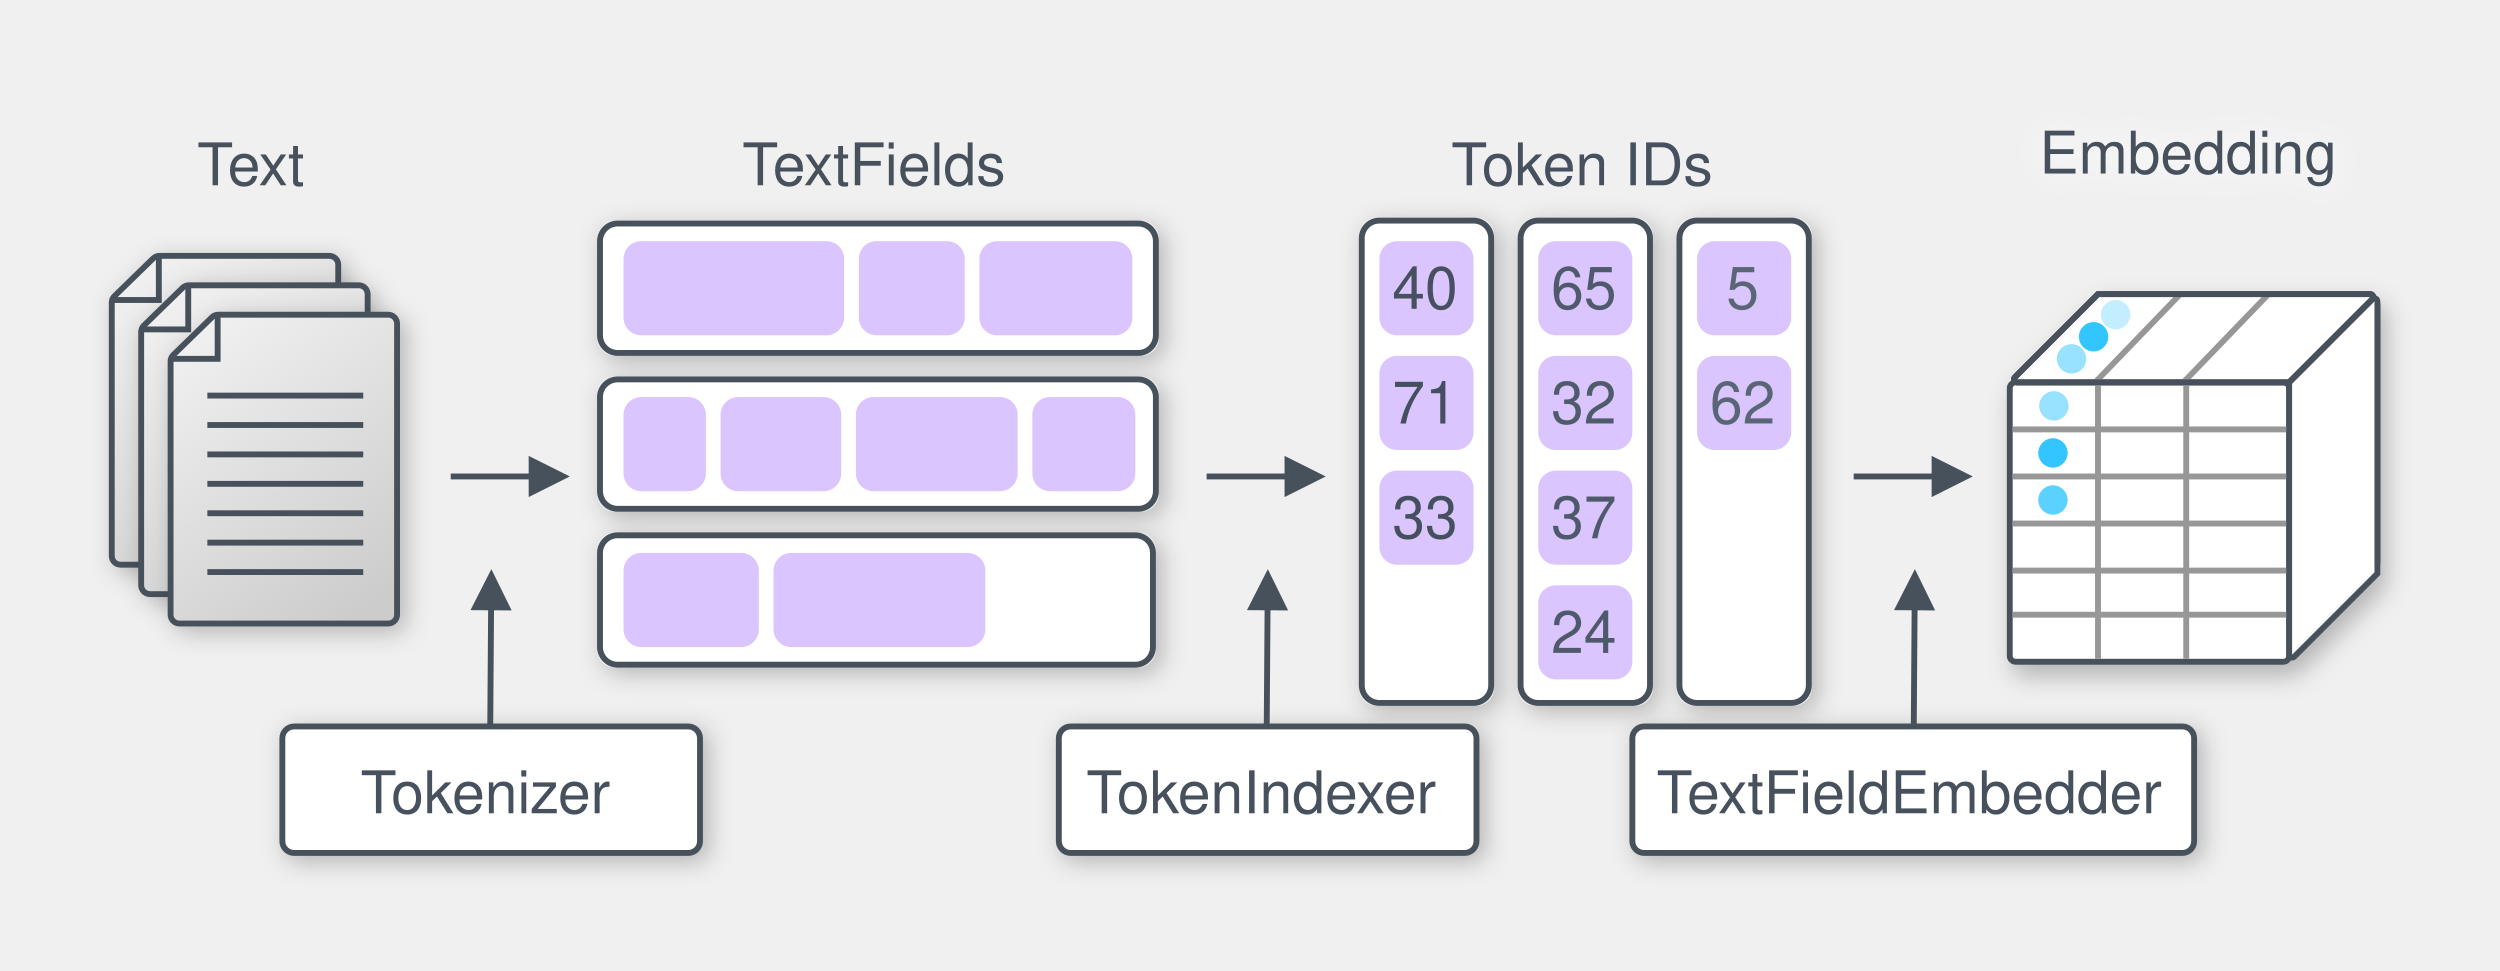
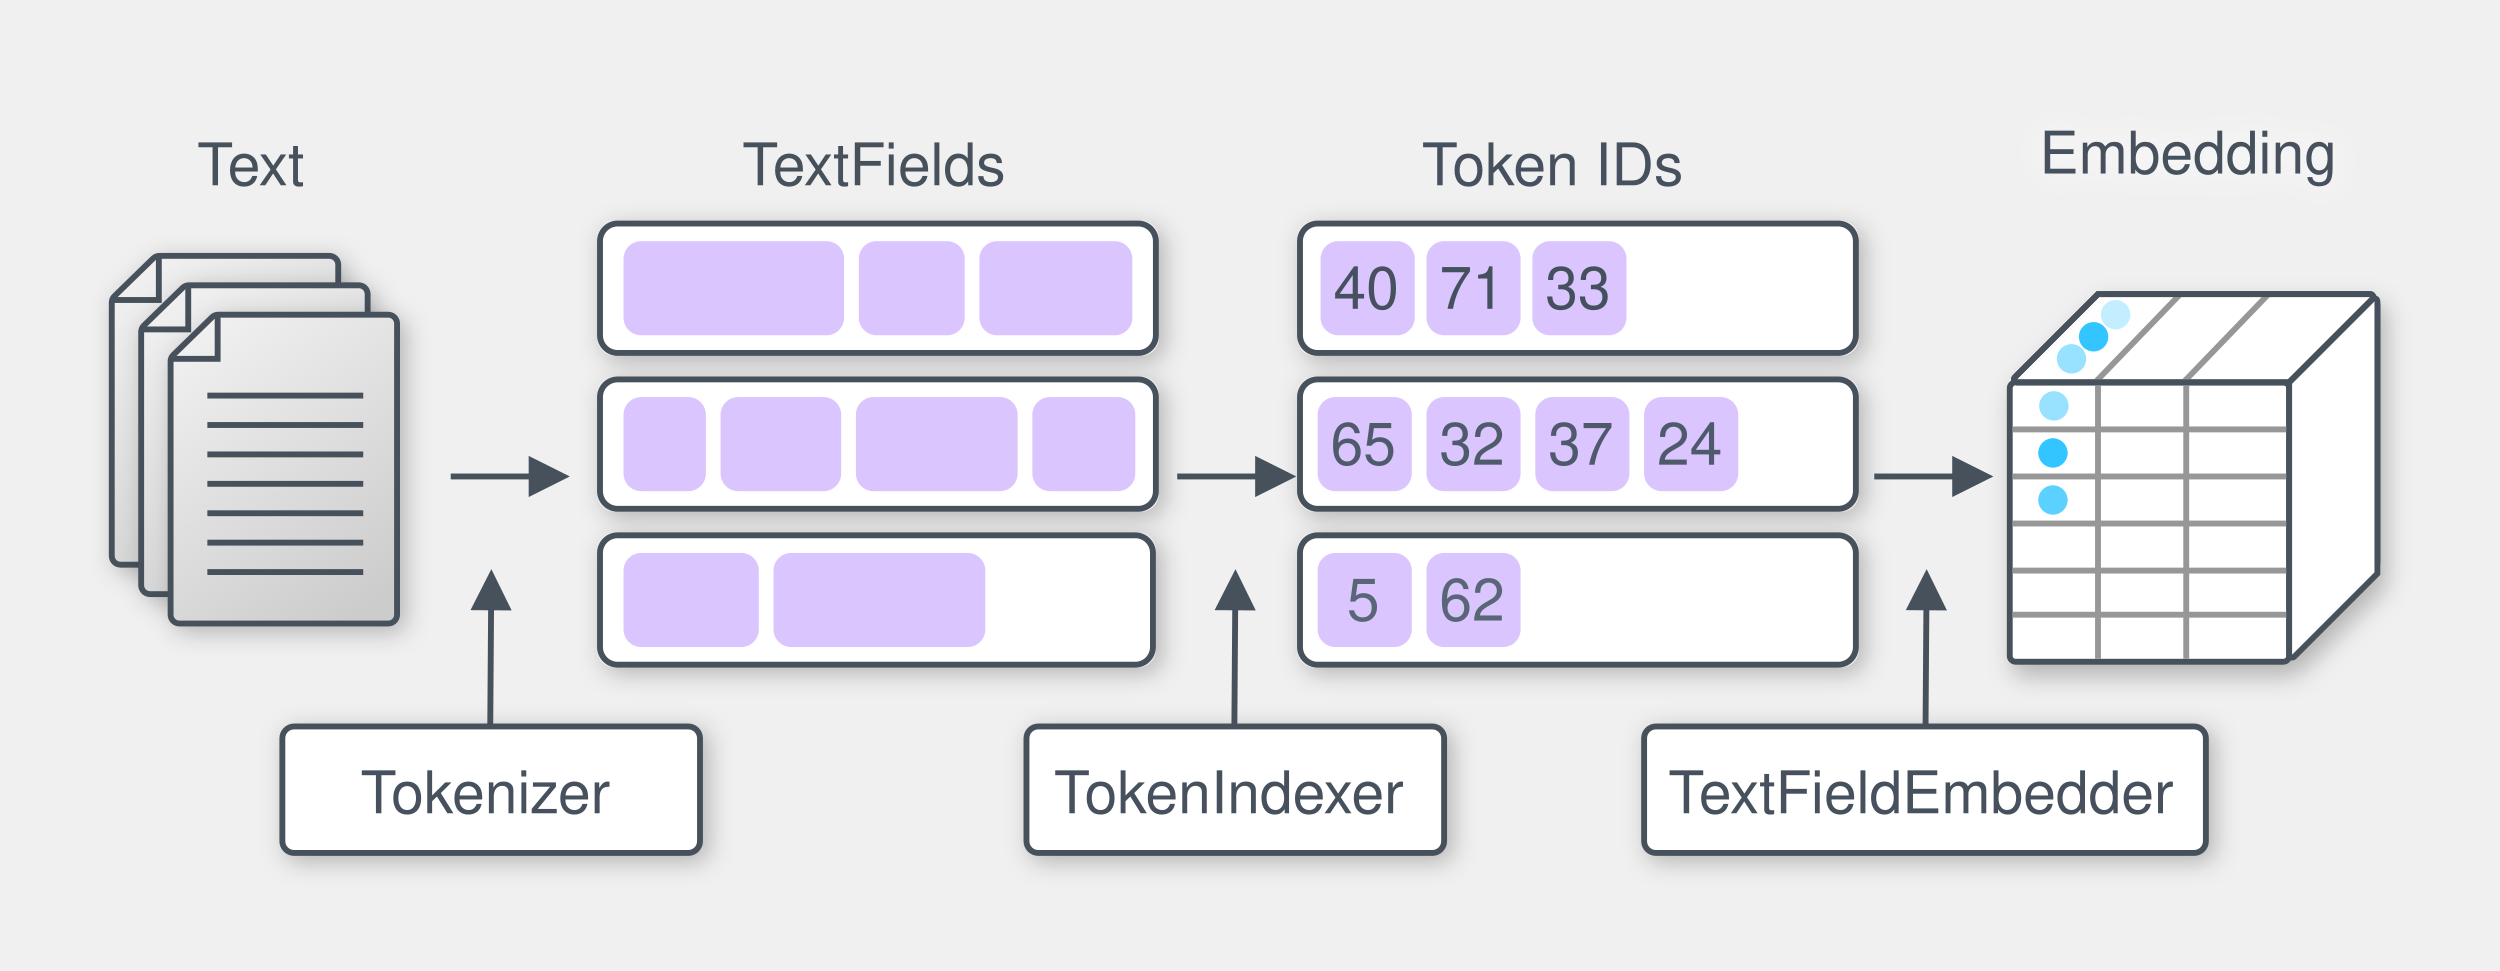
<svg xmlns="http://www.w3.org/2000/svg" xmlns:xlink="http://www.w3.org/1999/xlink" width="850px" height="330px" viewBox="0 0 850 330" version="1.1">
  <defs>
-     <rect id="path-1" x="0" y="0" width="46" height="166" rx="6" />
-     <filter x="-23.9%" y="-6.6%" width="156.5%" height="115.7%" filterUnits="objectBoundingBox" id="filter-2">
-       <feOffset dx="2" dy="2" in="SourceAlpha" result="shadowOffsetOuter1" />
-       <feGaussianBlur stdDeviation="4" in="shadowOffsetOuter1" result="shadowBlurOuter1" />
-       <feComposite in="shadowBlurOuter1" in2="SourceAlpha" operator="out" result="shadowBlurOuter1" />
-       <feColorMatrix values="0 0 0 0 0   0 0 0 0 0   0 0 0 0 0  0 0 0 0.25 0" type="matrix" in="shadowBlurOuter1" />
-     </filter>
-     <rect id="path-3" x="0" y="0" width="46" height="166" rx="6" />
-     <filter x="-23.9%" y="-6.6%" width="156.5%" height="115.7%" filterUnits="objectBoundingBox" id="filter-4">
-       <feOffset dx="2" dy="2" in="SourceAlpha" result="shadowOffsetOuter1" />
-       <feGaussianBlur stdDeviation="4" in="shadowOffsetOuter1" result="shadowBlurOuter1" />
-       <feComposite in="shadowBlurOuter1" in2="SourceAlpha" operator="out" result="shadowBlurOuter1" />
-       <feColorMatrix values="0 0 0 0 0   0 0 0 0 0   0 0 0 0 0  0 0 0 0.25 0" type="matrix" in="shadowBlurOuter1" />
-     </filter>
-     <rect id="path-5" x="0" y="0" width="46" height="166" rx="6" />
-     <filter x="-23.9%" y="-6.6%" width="156.5%" height="115.7%" filterUnits="objectBoundingBox" id="filter-6">
+     <rect id="path-1" x="0" y="0" width="191" height="46" rx="6" />
+     <filter x="-5.8%" y="-23.9%" width="113.6%" height="156.5%" filterUnits="objectBoundingBox" id="filter-2">
+       <feOffset dx="2" dy="2" in="SourceAlpha" result="shadowOffsetOuter1" />
+       <feGaussianBlur stdDeviation="4" in="shadowOffsetOuter1" result="shadowBlurOuter1" />
+       <feComposite in="shadowBlurOuter1" in2="SourceAlpha" operator="out" result="shadowBlurOuter1" />
+       <feColorMatrix values="0 0 0 0 0   0 0 0 0 0   0 0 0 0 0  0 0 0 0.25 0" type="matrix" in="shadowBlurOuter1" />
+     </filter>
+     <rect id="path-3" x="0" y="0" width="191" height="46" rx="6" />
+     <filter x="-5.8%" y="-23.9%" width="113.6%" height="156.5%" filterUnits="objectBoundingBox" id="filter-4">
+       <feOffset dx="2" dy="2" in="SourceAlpha" result="shadowOffsetOuter1" />
+       <feGaussianBlur stdDeviation="4" in="shadowOffsetOuter1" result="shadowBlurOuter1" />
+       <feComposite in="shadowBlurOuter1" in2="SourceAlpha" operator="out" result="shadowBlurOuter1" />
+       <feColorMatrix values="0 0 0 0 0   0 0 0 0 0   0 0 0 0 0  0 0 0 0.25 0" type="matrix" in="shadowBlurOuter1" />
+     </filter>
+     <rect id="path-5" x="0" y="0" width="191" height="46" rx="6" />
+     <filter x="-5.8%" y="-23.9%" width="113.6%" height="156.5%" filterUnits="objectBoundingBox" id="filter-6">
      <feOffset dx="2" dy="2" in="SourceAlpha" result="shadowOffsetOuter1" />
      <feGaussianBlur stdDeviation="4" in="shadowOffsetOuter1" result="shadowBlurOuter1" />
      <feComposite in="shadowBlurOuter1" in2="SourceAlpha" operator="out" result="shadowBlurOuter1" />
      <feColorMatrix values="0 0 0 0 0   0 0 0 0 0   0 0 0 0 0  0 0 0 0.25 0" type="matrix" in="shadowBlurOuter1" />
    </filter>
    <rect id="path-7" x="0" y="0" width="191" height="46" rx="6" />
    <filter x="-5.8%" y="-23.9%" width="113.6%" height="156.5%" filterUnits="objectBoundingBox" id="filter-8">
      <feOffset dx="2" dy="2" in="SourceAlpha" result="shadowOffsetOuter1" />
      <feGaussianBlur stdDeviation="4" in="shadowOffsetOuter1" result="shadowBlurOuter1" />
      <feComposite in="shadowBlurOuter1" in2="SourceAlpha" operator="out" result="shadowBlurOuter1" />
      <feColorMatrix values="0 0 0 0 0   0 0 0 0 0   0 0 0 0 0  0 0 0 0.25 0" type="matrix" in="shadowBlurOuter1" />
    </filter>
    <rect id="path-9" x="0" y="0" width="191" height="46" rx="6" />
    <filter x="-5.8%" y="-23.9%" width="113.6%" height="156.5%" filterUnits="objectBoundingBox" id="filter-10">
      <feOffset dx="2" dy="2" in="SourceAlpha" result="shadowOffsetOuter1" />
      <feGaussianBlur stdDeviation="4" in="shadowOffsetOuter1" result="shadowBlurOuter1" />
      <feComposite in="shadowBlurOuter1" in2="SourceAlpha" operator="out" result="shadowBlurOuter1" />
      <feColorMatrix values="0 0 0 0 0   0 0 0 0 0   0 0 0 0 0  0 0 0 0.25 0" type="matrix" in="shadowBlurOuter1" />
    </filter>
    <rect id="path-11" x="0" y="0" width="190" height="46" rx="6" />
    <filter x="-5.8%" y="-23.9%" width="113.7%" height="156.5%" filterUnits="objectBoundingBox" id="filter-12">
      <feOffset dx="2" dy="2" in="SourceAlpha" result="shadowOffsetOuter1" />
      <feGaussianBlur stdDeviation="4" in="shadowOffsetOuter1" result="shadowBlurOuter1" />
      <feComposite in="shadowBlurOuter1" in2="SourceAlpha" operator="out" result="shadowBlurOuter1" />
      <feColorMatrix values="0 0 0 0 0   0 0 0 0 0   0 0 0 0 0  0 0 0 0.25 0" type="matrix" in="shadowBlurOuter1" />
    </filter>
    <filter x="-19.2%" y="-19.2%" width="138.4%" height="138.4%" filterUnits="objectBoundingBox" id="filter-13">
      <feOffset dx="2" dy="4" in="SourceAlpha" result="shadowOffsetOuter1" />
      <feGaussianBlur stdDeviation="4" in="shadowOffsetOuter1" result="shadowBlurOuter1" />
      <feColorMatrix values="0 0 0 0 0   0 0 0 0 0   0 0 0 0 0  0 0 0 0.25 0" type="matrix" in="shadowBlurOuter1" result="shadowMatrixOuter1" />
      <feMerge>
        <feMergeNode in="shadowMatrixOuter1" />
        <feMergeNode in="SourceGraphic" />
      </feMerge>
    </filter>
    <text id="text-14" font-family="Helvetica" font-size="20" font-weight="normal" fill="#46515D">
      <tspan x="693.409" y="59">Embedding</tspan>
    </text>
    <filter x="-14.7%" y="-62.5%" width="129.4%" height="225.0%" filterUnits="objectBoundingBox" id="filter-15">
      <feOffset dx="0" dy="0" in="SourceAlpha" result="shadowOffsetOuter1" />
      <feGaussianBlur stdDeviation="5" in="shadowOffsetOuter1" result="shadowBlurOuter1" />
      <feColorMatrix values="0 0 0 0 1   0 0 0 0 1   0 0 0 0 1  0 0 0 1 0" type="matrix" in="shadowBlurOuter1" />
    </filter>
    <filter x="-25.3%" y="-18.7%" width="150.6%" height="137.4%" filterUnits="objectBoundingBox" id="filter-16">
      <feOffset dx="2" dy="2" in="SourceAlpha" result="shadowOffsetOuter1" />
      <feGaussianBlur stdDeviation="4" in="shadowOffsetOuter1" result="shadowBlurOuter1" />
      <feColorMatrix values="0 0 0 0 0   0 0 0 0 0   0 0 0 0 0  0 0 0 0.25 0" type="matrix" in="shadowBlurOuter1" result="shadowMatrixOuter1" />
      <feMerge>
        <feMergeNode in="shadowMatrixOuter1" />
        <feMergeNode in="SourceGraphic" />
      </feMerge>
    </filter>
    <linearGradient x1="22.744%" y1="0%" x2="77.256%" y2="100%" id="linearGradient-17">
      <stop stop-color="#F0F0F0" offset="0%" />
      <stop stop-color="#CCCCCC" offset="100%" />
    </linearGradient>
    <filter x="-25.3%" y="-18.7%" width="150.6%" height="137.4%" filterUnits="objectBoundingBox" id="filter-18">
      <feOffset dx="2" dy="2" in="SourceAlpha" result="shadowOffsetOuter1" />
      <feGaussianBlur stdDeviation="4" in="shadowOffsetOuter1" result="shadowBlurOuter1" />
      <feColorMatrix values="0 0 0 0 0   0 0 0 0 0   0 0 0 0 0  0 0 0 0.25 0" type="matrix" in="shadowBlurOuter1" result="shadowMatrixOuter1" />
      <feMerge>
        <feMergeNode in="shadowMatrixOuter1" />
        <feMergeNode in="SourceGraphic" />
      </feMerge>
    </filter>
    <filter x="-25.3%" y="-18.7%" width="150.6%" height="137.4%" filterUnits="objectBoundingBox" id="filter-19">
      <feOffset dx="2" dy="2" in="SourceAlpha" result="shadowOffsetOuter1" />
      <feGaussianBlur stdDeviation="4" in="shadowOffsetOuter1" result="shadowBlurOuter1" />
      <feColorMatrix values="0 0 0 0 0   0 0 0 0 0   0 0 0 0 0  0 0 0 0.25 0" type="matrix" in="shadowBlurOuter1" result="shadowMatrixOuter1" />
      <feMerge>
        <feMergeNode in="shadowMatrixOuter1" />
        <feMergeNode in="SourceGraphic" />
      </feMerge>
    </filter>
    <rect id="path-20" x="96" y="247" width="142" height="43" rx="4" />
    <filter x="-8.5%" y="-27.9%" width="119.7%" height="165.1%" filterUnits="objectBoundingBox" id="filter-21">
      <feMorphology radius="1" operator="dilate" in="SourceAlpha" result="shadowSpreadOuter1" />
      <feOffset dx="2" dy="2" in="shadowSpreadOuter1" result="shadowOffsetOuter1" />
      <feGaussianBlur stdDeviation="4" in="shadowOffsetOuter1" result="shadowBlurOuter1" />
      <feComposite in="shadowBlurOuter1" in2="SourceAlpha" operator="out" result="shadowBlurOuter1" />
      <feColorMatrix values="0 0 0 0 0   0 0 0 0 0   0 0 0 0 0  0 0 0 0.25 0" type="matrix" in="shadowBlurOuter1" />
    </filter>
-     <rect id="path-22" x="360" y="247" width="142" height="43" rx="4" />
+     <rect id="path-22" x="349" y="247" width="142" height="43" rx="4" />
    <filter x="-8.5%" y="-27.9%" width="119.7%" height="165.1%" filterUnits="objectBoundingBox" id="filter-23">
      <feMorphology radius="1" operator="dilate" in="SourceAlpha" result="shadowSpreadOuter1" />
      <feOffset dx="2" dy="2" in="shadowSpreadOuter1" result="shadowOffsetOuter1" />
      <feGaussianBlur stdDeviation="4" in="shadowOffsetOuter1" result="shadowBlurOuter1" />
      <feComposite in="shadowBlurOuter1" in2="SourceAlpha" operator="out" result="shadowBlurOuter1" />
      <feColorMatrix values="0 0 0 0 0   0 0 0 0 0   0 0 0 0 0  0 0 0 0.25 0" type="matrix" in="shadowBlurOuter1" />
    </filter>
-     <rect id="path-24" x="555" y="247" width="191" height="43" rx="4" />
+     <rect id="path-24" x="559" y="247" width="191" height="43" rx="4" />
    <filter x="-6.3%" y="-27.9%" width="114.7%" height="165.1%" filterUnits="objectBoundingBox" id="filter-25">
      <feMorphology radius="1" operator="dilate" in="SourceAlpha" result="shadowSpreadOuter1" />
      <feOffset dx="2" dy="2" in="shadowSpreadOuter1" result="shadowOffsetOuter1" />
      <feGaussianBlur stdDeviation="4" in="shadowOffsetOuter1" result="shadowBlurOuter1" />
      <feComposite in="shadowBlurOuter1" in2="SourceAlpha" operator="out" result="shadowBlurOuter1" />
      <feColorMatrix values="0 0 0 0 0   0 0 0 0 0   0 0 0 0 0  0 0 0 0.25 0" type="matrix" in="shadowBlurOuter1" />
    </filter>
  </defs>
  <g id="Part-2,-features" stroke="none" stroke-width="1" fill="none" fill-rule="evenodd">
-     <g id="Group" transform="translate(462, 74)">
+     <g id="Group" transform="translate(441, 75)">
      <g id="Rectangle">
        <use fill="black" fill-opacity="1" filter="url(#filter-2)" xlink:href="#path-1" />
-         <rect stroke="#47515C" stroke-width="2" stroke-linejoin="square" fill="#FFFFFF" fill-rule="evenodd" x="1" y="1" width="44" height="164" rx="6" />
-       </g>
-       <rect id="Rectangle" fill="#DBC5FF" x="7" y="8" width="32" height="32" rx="6" />
+         <rect stroke="#47515C" stroke-width="2" stroke-linejoin="square" fill="#FFFFFF" fill-rule="evenodd" x="1" y="1" width="189" height="44" rx="6" />
+       </g>
+       <rect id="Rectangle" fill="#DBC5FF" x="8" y="7" width="32" height="32" rx="6" />
      <text id="40" font-family="Helvetica" font-size="20" font-weight="normal" fill="#46505E">
-         <tspan x="11.377" y="31">40</tspan>
-       </text>
-       <rect id="Rectangle" fill="#DBC5FF" x="7" y="47" width="32" height="32" rx="6" />
+         <tspan x="12.377" y="30">40</tspan>
+       </text>
+       <rect id="Rectangle" fill="#DBC5FF" x="44" y="7" width="32" height="32" rx="6" />
      <text id="71" font-family="Helvetica" font-size="20" font-weight="normal" fill="#45505F">
-         <tspan x="11.377" y="70">71</tspan>
-       </text>
-       <rect id="Rectangle" fill="#DBC5FF" x="7" y="86" width="32" height="32" rx="6" />
+         <tspan x="48.377" y="30">71</tspan>
+       </text>
+       <rect id="Rectangle" fill="#DBC5FF" x="80" y="7" width="32" height="32" rx="6" />
      <text id="33" font-family="Helvetica" font-size="20" font-weight="normal" fill="#45505F">
-         <tspan x="11.377" y="109">33</tspan>
-       </text>
-     </g>
-     <g id="Group" transform="translate(516, 74)">
+         <tspan x="84.377" y="30">33</tspan>
+       </text>
+     </g>
+     <g id="Group" transform="translate(441, 128)">
      <g id="Rectangle">
        <use fill="black" fill-opacity="1" filter="url(#filter-4)" xlink:href="#path-3" />
-         <rect stroke="#47515C" stroke-width="2" stroke-linejoin="square" fill="#FFFFFF" fill-rule="evenodd" x="1" y="1" width="44" height="164" rx="6" />
-       </g>
-       <rect id="Rectangle" fill="#DBC5FF" x="7" y="8" width="32" height="32" rx="6" />
+         <rect stroke="#47515C" stroke-width="2" stroke-linejoin="square" fill="#FFFFFF" fill-rule="evenodd" x="1" y="1" width="189" height="44" rx="6" />
+       </g>
+       <rect id="Rectangle" fill="#DBC5FF" x="7" y="7" width="32" height="32" rx="6" />
      <text id="65" font-family="Helvetica" font-size="20" font-weight="normal" fill="#4F5B6A">
-         <tspan x="11.377" y="31">65</tspan>
-       </text>
-       <rect id="Rectangle" fill="#DBC5FF" x="7" y="47" width="32" height="32" rx="6" />
+         <tspan x="11.377" y="30">65</tspan>
+       </text>
+       <rect id="Rectangle" fill="#DBC5FF" x="44" y="7" width="32" height="32" rx="6" />
      <text id="32" font-family="Helvetica" font-size="20" font-weight="normal" fill="#4E5B6A">
-         <tspan x="11.377" y="70">32</tspan>
-       </text>
-       <rect id="Rectangle" fill="#DBC5FF" x="7" y="86" width="32" height="32" rx="6" />
+         <tspan x="48.377" y="30">32</tspan>
+       </text>
+       <rect id="Rectangle" fill="#DBC5FF" x="81" y="7" width="32" height="32" rx="6" />
      <text id="37" font-family="Helvetica" font-size="20" font-weight="normal" fill="#4E5A6B">
-         <tspan x="11.377" y="109">37</tspan>
-       </text>
-       <rect id="Rectangle" fill="#DBC5FF" x="7" y="125" width="32" height="32" rx="6" />
+         <tspan x="85.377" y="30">37</tspan>
+       </text>
+       <rect id="Rectangle" fill="#DBC5FF" x="118" y="7" width="32" height="32" rx="6" />
      <text id="24" font-family="Helvetica" font-size="20" font-weight="normal" fill="#4E5A6B">
-         <tspan x="11.377" y="148">24</tspan>
-       </text>
-     </g>
-     <g id="Group" transform="translate(570, 74)">
+         <tspan x="122.377" y="30">24</tspan>
+       </text>
+     </g>
+     <g id="Group" transform="translate(441, 181)">
      <g id="Rectangle">
        <use fill="black" fill-opacity="1" filter="url(#filter-6)" xlink:href="#path-5" />
-         <rect stroke="#47515C" stroke-width="2" stroke-linejoin="square" fill="#FFFFFF" fill-rule="evenodd" x="1" y="1" width="44" height="164" rx="6" />
-       </g>
-       <rect id="Rectangle" fill="#DBC5FF" x="7" y="8" width="32" height="32" rx="6" />
+         <rect stroke="#47515C" stroke-width="2" stroke-linejoin="square" fill="#FFFFFF" fill-rule="evenodd" x="1" y="1" width="189" height="44" rx="6" />
+       </g>
+       <rect id="Rectangle" fill="#DBC5FF" x="7" y="7" width="32" height="32" rx="6" />
      <text id="5" font-family="Helvetica" font-size="20" font-weight="normal" fill="#596676">
-         <tspan x="16.938" y="31">5</tspan>
-       </text>
-       <rect id="Rectangle" fill="#DBC5FF" x="7" y="47" width="32" height="32" rx="6" />
+         <tspan x="16.938" y="30">5</tspan>
+       </text>
+       <rect id="Rectangle" fill="#DBC5FF" x="44" y="7" width="32" height="32" rx="6" />
      <text id="62" font-family="Helvetica" font-size="20" font-weight="normal" fill="#586676">
-         <tspan x="11.377" y="70">62</tspan>
+         <tspan x="48.377" y="30">62</tspan>
      </text>
    </g>
    <text id="Token-IDs" font-family="Helvetica" font-size="20" font-weight="normal" fill="#46505E">
-       <tspan x="493.429" y="63">Token IDs</tspan>
+       <tspan x="483.429" y="63">Token IDs</tspan>
    </text>
    <g id="Group-2" transform="translate(203, 75)">
      <g id="Rectangle">
        <use fill="black" fill-opacity="1" filter="url(#filter-8)" xlink:href="#path-7" />
        <rect stroke="#47515C" stroke-width="2" stroke-linejoin="square" fill="#FFFFFF" fill-rule="evenodd" x="1" y="1" width="189" height="44" rx="6" />
      </g>
      <rect id="Rectangle" fill="#DBC5FF" x="9" y="7" width="75" height="32" rx="6" />
      <rect id="Rectangle" fill="#DBC5FF" x="89" y="7" width="36" height="32" rx="6" />
      <rect id="Rectangle" fill="#DBC5FF" x="130" y="7" width="52" height="32" rx="6" />
    </g>
    <g id="Group-2" transform="translate(203, 128)">
      <g id="Rectangle">
        <use fill="black" fill-opacity="1" filter="url(#filter-10)" xlink:href="#path-9" />
        <rect stroke="#47515C" stroke-width="2" stroke-linejoin="square" fill="#FFFFFF" fill-rule="evenodd" x="1" y="1" width="189" height="44" rx="6" />
      </g>
      <rect id="Rectangle" fill="#DBC5FF" x="9" y="7" width="28" height="32" rx="6" />
      <rect id="Rectangle" fill="#DBC5FF" x="148" y="7" width="35" height="32" rx="6" />
      <rect id="Rectangle" fill="#DBC5FF" x="42" y="7" width="41" height="32" rx="6" />
      <rect id="Rectangle" fill="#DBC5FF" x="88" y="7" width="55" height="32" rx="6" />
    </g>
    <g id="Group-2" transform="translate(203, 181)">
      <g id="Rectangle">
        <use fill="black" fill-opacity="1" filter="url(#filter-12)" xlink:href="#path-11" />
        <rect stroke="#47515C" stroke-width="2" stroke-linejoin="square" fill="#FFFFFF" fill-rule="evenodd" x="1" y="1" width="188" height="44" rx="6" />
      </g>
      <rect id="Rectangle" fill="#DBC5FF" x="9" y="7" width="46" height="32" rx="6" />
      <rect id="Rectangle" fill="#DBC5FF" x="60" y="7" width="72" height="32" rx="6" />
    </g>
    <text id="TextFields" font-family="Helvetica" font-size="20" font-weight="normal" fill="#47515C">
      <tspan x="252.377" y="63">TextFields</tspan>
    </text>
    <g id="Group-4" filter="url(#filter-13)" transform="translate(683.3198, 100)">
      <rect id="Rectangle" stroke="#47515C" stroke-width="2" fill="#FFFFFF" x="30" y="0" width="95" height="95" rx="4" />
      <rect id="Rectangle" stroke="#47515C" stroke-width="2" fill="#FFFFFF" x="0" y="30" width="95" height="95" rx="2" />
      <rect id="Rectangle" fill="#32C5FF" x="23.5" y="9.5" width="10" height="10" rx="5" />
      <path d="M30,0 L122.586,0 C123.138,1.24782122e-14 123.586,0.448 123.586,1 C123.586,1.265 123.48,1.52 123.293,1.707 L95,30 L95,30 L2.414,30 C1.862,30 1.414,29.552 1.414,29 C1.414,28.735 1.52,28.48 1.707,28.293 L30,0 L30,0 Z" id="Polygon" stroke="#47515C" stroke-width="2" fill="#FFFFFF" />
      <path d="M125,2.414 L125,95 L125,95 L96.707,123.293 C96.317,123.683 95.683,123.683 95.293,123.293 C95.105,123.105 95,122.851 95,122.586 L95,30 L95,30 L123.293,1.707 C123.683,1.317 124.317,1.317 124.707,1.707 C124.895,1.895 125,2.149 125,2.414 Z" id="Polygon" stroke="#47515C" stroke-width="2" fill="#FFFFFF" />
      <line x1="57" y1="1" x2="30" y2="29" id="Line-2" stroke="#979797" stroke-width="2" stroke-linecap="square" />
      <line x1="30" y1="32" x2="30" y2="123" id="Line-2" stroke="#979797" stroke-width="2" stroke-linecap="square" />
      <line x1="93" y1="46" x2="2" y2="46" id="Line-2" stroke="#979797" stroke-width="2" stroke-linecap="square" />
      <line x1="93" y1="62" x2="2" y2="62" id="Line-2" stroke="#979797" stroke-width="2" stroke-linecap="square" />
      <line x1="93" y1="78" x2="2" y2="78" id="Line-2" stroke="#979797" stroke-width="2" stroke-linecap="square" />
      <line x1="93" y1="94" x2="2" y2="94" id="Line-2" stroke="#979797" stroke-width="2" stroke-linecap="square" />
      <line x1="93" y1="109" x2="2" y2="109" id="Line-2" stroke="#979797" stroke-width="2" stroke-linecap="square" />
      <line x1="60" y1="32" x2="60" y2="123" id="Line-2" stroke="#979797" stroke-width="2" stroke-linecap="square" />
      <line x1="87" y1="1" x2="60" y2="29" id="Line-2" stroke="#979797" stroke-width="2" stroke-linecap="square" />
      <rect id="Rectangle" fill-opacity="0.5" fill="#32C5FF" x="16" y="17" width="10" height="10" rx="5" />
      <rect id="Rectangle" fill="#32C5FF" x="23.5" y="9.5" width="10" height="10" rx="5" />
      <rect id="Rectangle" fill="#32C5FF" x="9.68" y="49" width="10" height="10" rx="5" />
      <rect id="Rectangle" fill-opacity="0.3" fill="#32C5FF" x="31" y="2" width="10" height="10" rx="5" />
      <path d="M30,0 L122.586,0 C123.138,1.24782122e-14 123.586,0.448 123.586,1 C123.586,1.265 123.48,1.52 123.293,1.707 L95,30 L95,30 L2.414,30 C1.862,30 1.414,29.552 1.414,29 C1.414,28.735 1.52,28.48 1.707,28.293 L30,0 L30,0 Z" id="Polygon" stroke="#47515C" stroke-width="2" />
    </g>
    <g id="Embedding" fill="#46515D" fill-opacity="1">
      <use filter="url(#filter-15)" xlink:href="#text-14" />
      <use xlink:href="#text-14" />
    </g>
    <rect id="Rectangle" fill-opacity="0.5" fill="#32C5FF" x="693.32" y="133" width="10" height="10" rx="5" />
    <rect id="Rectangle" fill-opacity="0.8" fill="#32C5FF" x="693" y="165" width="10" height="10" rx="5" />
-     <path id="Line" d="M436.75,155 L450.75,162 L436.75,169 L436.75,163 L410.25,163 L410.25,161 L436.75,161 L436.75,155 Z" fill="#47515C" fill-rule="nonzero" />
+     <path id="Line" d="M426.75,155 L440.75,162 L426.75,169 L426.75,163 L400.25,163 L400.25,161 L426.75,161 L426.75,155 Z" fill="#47515C" fill-rule="nonzero" />
    <path id="Line" d="M179.75,155 L193.75,162 L179.75,169 L179.75,163 L153.25,163 L153.25,161 L179.75,161 L179.75,155 Z" fill="#47515C" fill-rule="nonzero" />
-     <path id="Line" d="M656.75,155 L670.75,162 L656.75,169 L656.75,163 L630.25,163 L630.25,161 L656.75,161 L656.75,155 Z" fill="#47515C" fill-rule="nonzero" />
+     <path id="Line" d="M663.75,155 L677.75,162 L663.75,169 L663.75,163 L637.25,163 L637.25,161 L663.75,161 L663.75,155 Z" fill="#47515C" fill-rule="nonzero" />
    <text id="Text" font-family="Helvetica" font-size="20" font-weight="normal" fill="#47515C">
      <tspan x="67.052" y="63">Text</tspan>
    </text>
    <g id="Group" filter="url(#filter-16)" transform="translate(37, 86)" stroke="#47515C" stroke-width="2">
      <path d="M75,106 L4,106 C3.172,106 2.422,105.664 1.879,105.121 C1.336,104.578 1,103.828 1,103 L1,16.836 C1,16.027 1.327,15.252 1.907,14.687 L15.088,1.851 C15.648,1.305 16.399,1 17.181,1 L75,1 C75.828,1 76.578,1.336 77.121,1.879 C77.664,2.422 78,3.172 78,4 L78,103 C78,103.828 77.664,104.578 77.121,105.121 C76.578,105.664 75.828,106 75,106 Z" id="Rectangle" fill="url(#linearGradient-17)" />
      <polyline id="Path" points="17 1 17 16 1 16" />
      <line x1="14.5" y1="28.5" x2="65.5" y2="28.5" id="Line-2" stroke-linecap="square" />
      <line x1="14.5" y1="38.5" x2="65.5" y2="38.5" id="Line-2" stroke-linecap="square" />
      <line x1="14.5" y1="48.5" x2="65.5" y2="48.5" id="Line-2" stroke-linecap="square" />
      <line x1="14.5" y1="58.5" x2="65.5" y2="58.5" id="Line-2" stroke-linecap="square" />
      <line x1="14.5" y1="68.5" x2="65.5" y2="68.5" id="Line-2" stroke-linecap="square" />
      <line x1="14.5" y1="78.5" x2="65.5" y2="78.5" id="Line-2" stroke-linecap="square" />
      <line x1="14.5" y1="88.5" x2="65.5" y2="88.5" id="Line-2" stroke-linecap="square" />
    </g>
    <g id="Group" filter="url(#filter-18)" transform="translate(47, 96)" stroke="#47515C" stroke-width="2">
      <path d="M75,106 L4,106 C3.172,106 2.422,105.664 1.879,105.121 C1.336,104.578 1,103.828 1,103 L1,16.836 C1,16.027 1.327,15.252 1.907,14.687 L15.088,1.851 C15.648,1.305 16.399,1 17.181,1 L75,1 C75.828,1 76.578,1.336 77.121,1.879 C77.664,2.422 78,3.172 78,4 L78,103 C78,103.828 77.664,104.578 77.121,105.121 C76.578,105.664 75.828,106 75,106 Z" id="Rectangle" fill="url(#linearGradient-17)" />
      <polyline id="Path" points="17 1 17 16 1 16" />
      <line x1="14.5" y1="28.5" x2="65.5" y2="28.5" id="Line-2" stroke-linecap="square" />
      <line x1="14.5" y1="38.5" x2="65.5" y2="38.5" id="Line-2" stroke-linecap="square" />
      <line x1="14.5" y1="48.5" x2="65.5" y2="48.5" id="Line-2" stroke-linecap="square" />
      <line x1="14.5" y1="58.5" x2="65.5" y2="58.5" id="Line-2" stroke-linecap="square" />
      <line x1="14.5" y1="68.5" x2="65.5" y2="68.5" id="Line-2" stroke-linecap="square" />
      <line x1="14.5" y1="78.5" x2="65.5" y2="78.5" id="Line-2" stroke-linecap="square" />
      <line x1="14.5" y1="88.5" x2="65.5" y2="88.5" id="Line-2" stroke-linecap="square" />
    </g>
    <g id="Group" filter="url(#filter-19)" transform="translate(57, 106)" stroke="#47515C" stroke-width="2">
      <path d="M75,106 L4,106 C3.172,106 2.422,105.664 1.879,105.121 C1.336,104.578 1,103.828 1,103 L1,16.836 C1,16.027 1.327,15.252 1.907,14.687 L15.088,1.851 C15.648,1.305 16.399,1 17.181,1 L75,1 C75.828,1 76.578,1.336 77.121,1.879 C77.664,2.422 78,3.172 78,4 L78,103 C78,103.828 77.664,104.578 77.121,105.121 C76.578,105.664 75.828,106 75,106 Z" id="Rectangle" fill="url(#linearGradient-17)" />
      <polyline id="Path" points="17 1 17 16 1 16" />
      <line x1="14.5" y1="28.5" x2="65.5" y2="28.5" id="Line-2" stroke-linecap="square" />
      <line x1="14.5" y1="38.5" x2="65.5" y2="38.5" id="Line-2" stroke-linecap="square" />
      <line x1="14.5" y1="48.5" x2="65.5" y2="48.5" id="Line-2" stroke-linecap="square" />
      <line x1="14.5" y1="58.5" x2="65.5" y2="58.5" id="Line-2" stroke-linecap="square" />
      <line x1="14.5" y1="68.5" x2="65.5" y2="68.5" id="Line-2" stroke-linecap="square" />
      <line x1="14.5" y1="78.5" x2="65.5" y2="78.5" id="Line-2" stroke-linecap="square" />
      <line x1="14.5" y1="88.5" x2="65.5" y2="88.5" id="Line-2" stroke-linecap="square" />
    </g>
    <g id="Rectangle">
      <use fill="black" fill-opacity="1" filter="url(#filter-21)" xlink:href="#path-20" />
      <use stroke="#47515C" stroke-width="2" fill="#FFFFFF" fill-rule="evenodd" xlink:href="#path-20" />
    </g>
    <text id="Tokenizer" font-family="Helvetica" font-size="20" font-weight="normal" fill="#46515D">
      <tspan x="122.594" y="276.5">Tokenizer</tspan>
    </text>
    <path id="Line" d="M167.062,193.5 L173.963,207.549 L167.963,207.507 L167.687,246.507 L167.68,247.507 L165.68,247.493 L165.688,246.493 L165.963,207.492 L159.964,207.45 L167.062,193.5 Z" fill="#47515C" fill-rule="nonzero" />
    <g id="Rectangle">
      <use fill="black" fill-opacity="1" filter="url(#filter-23)" xlink:href="#path-22" />
      <use stroke="#47515C" stroke-width="2" fill="#FFFFFF" fill-rule="evenodd" xlink:href="#path-22" />
    </g>
    <text id="TokenIndexer" font-family="Helvetica" font-size="20" font-weight="normal" fill="#46515D">
-       <tspan x="369.353" y="276.5">TokenIndexer</tspan>
-     </text>
-     <path id="Line" d="M431.062,193.5 L437.963,207.549 L431.963,207.507 L431.687,246.507 L431.68,247.507 L429.68,247.493 L429.688,246.493 L429.963,207.492 L423.964,207.45 L431.062,193.5 Z" fill="#47515C" fill-rule="nonzero" />
+       <tspan x="358.353" y="276.5">TokenIndexer</tspan>
+     </text>
+     <path id="Line" d="M420.062,193.5 L426.963,207.549 L420.963,207.507 L420.687,246.507 L420.68,247.507 L418.68,247.493 L418.688,246.493 L418.963,207.492 L412.964,207.45 L420.062,193.5 Z" fill="#47515C" fill-rule="nonzero" />
    <g id="Rectangle">
      <use fill="black" fill-opacity="1" filter="url(#filter-25)" xlink:href="#path-24" />
      <use stroke="#47515C" stroke-width="2" fill="#FFFFFF" fill-rule="evenodd" xlink:href="#path-24" />
    </g>
    <text id="TextFieldEmbedder" font-family="Helvetica" font-size="20" font-weight="normal" fill="#46515D">
-       <tspan x="563.239" y="276.5">TextFieldEmbedder</tspan>
-     </text>
-     <path id="Line" d="M651.062,193.5 L657.963,207.549 L651.963,207.507 L651.687,246.507 L651.68,247.507 L649.68,247.493 L649.688,246.493 L649.963,207.492 L643.964,207.45 L651.062,193.5 Z" fill="#47515C" fill-rule="nonzero" />
+       <tspan x="567.239" y="276.5">TextFieldEmbedder</tspan>
+     </text>
+     <path id="Line" d="M655.062,193.5 L661.963,207.549 L655.963,207.507 L655.687,246.507 L655.68,247.507 L653.68,247.493 L653.688,246.493 L653.963,207.492 L647.964,207.45 L655.062,193.5 Z" fill="#47515C" fill-rule="nonzero" />
  </g>
</svg>
